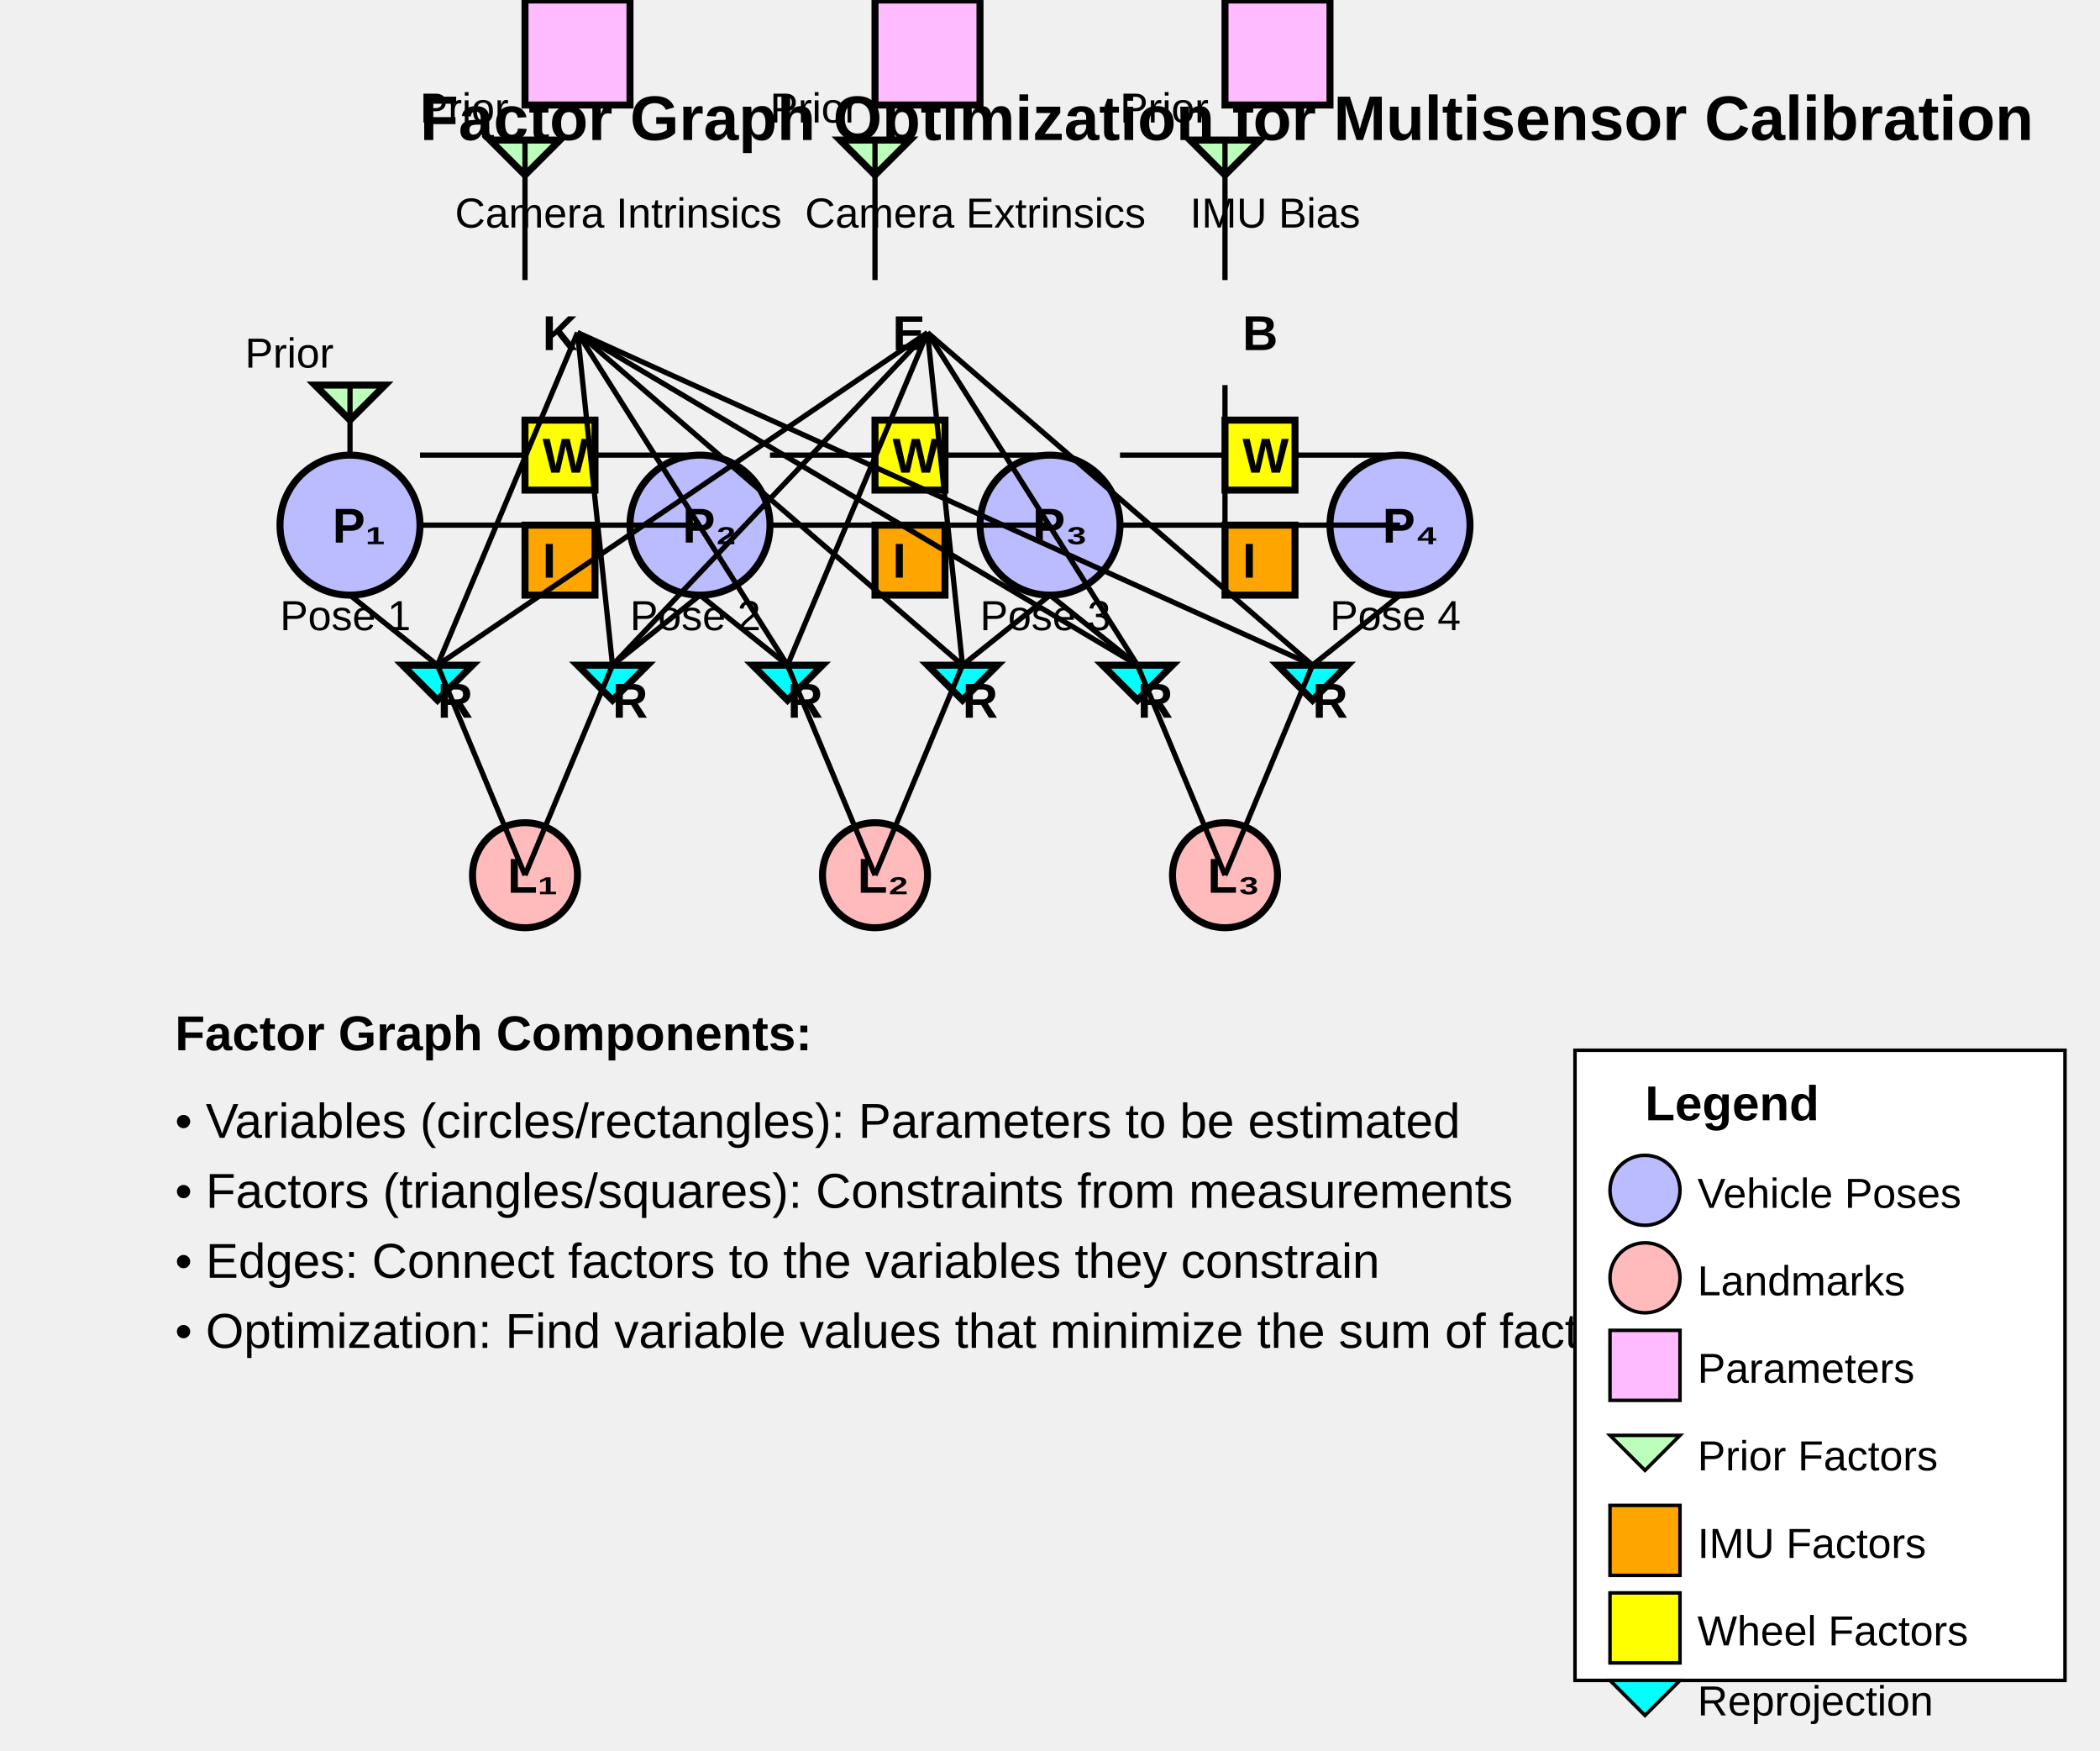
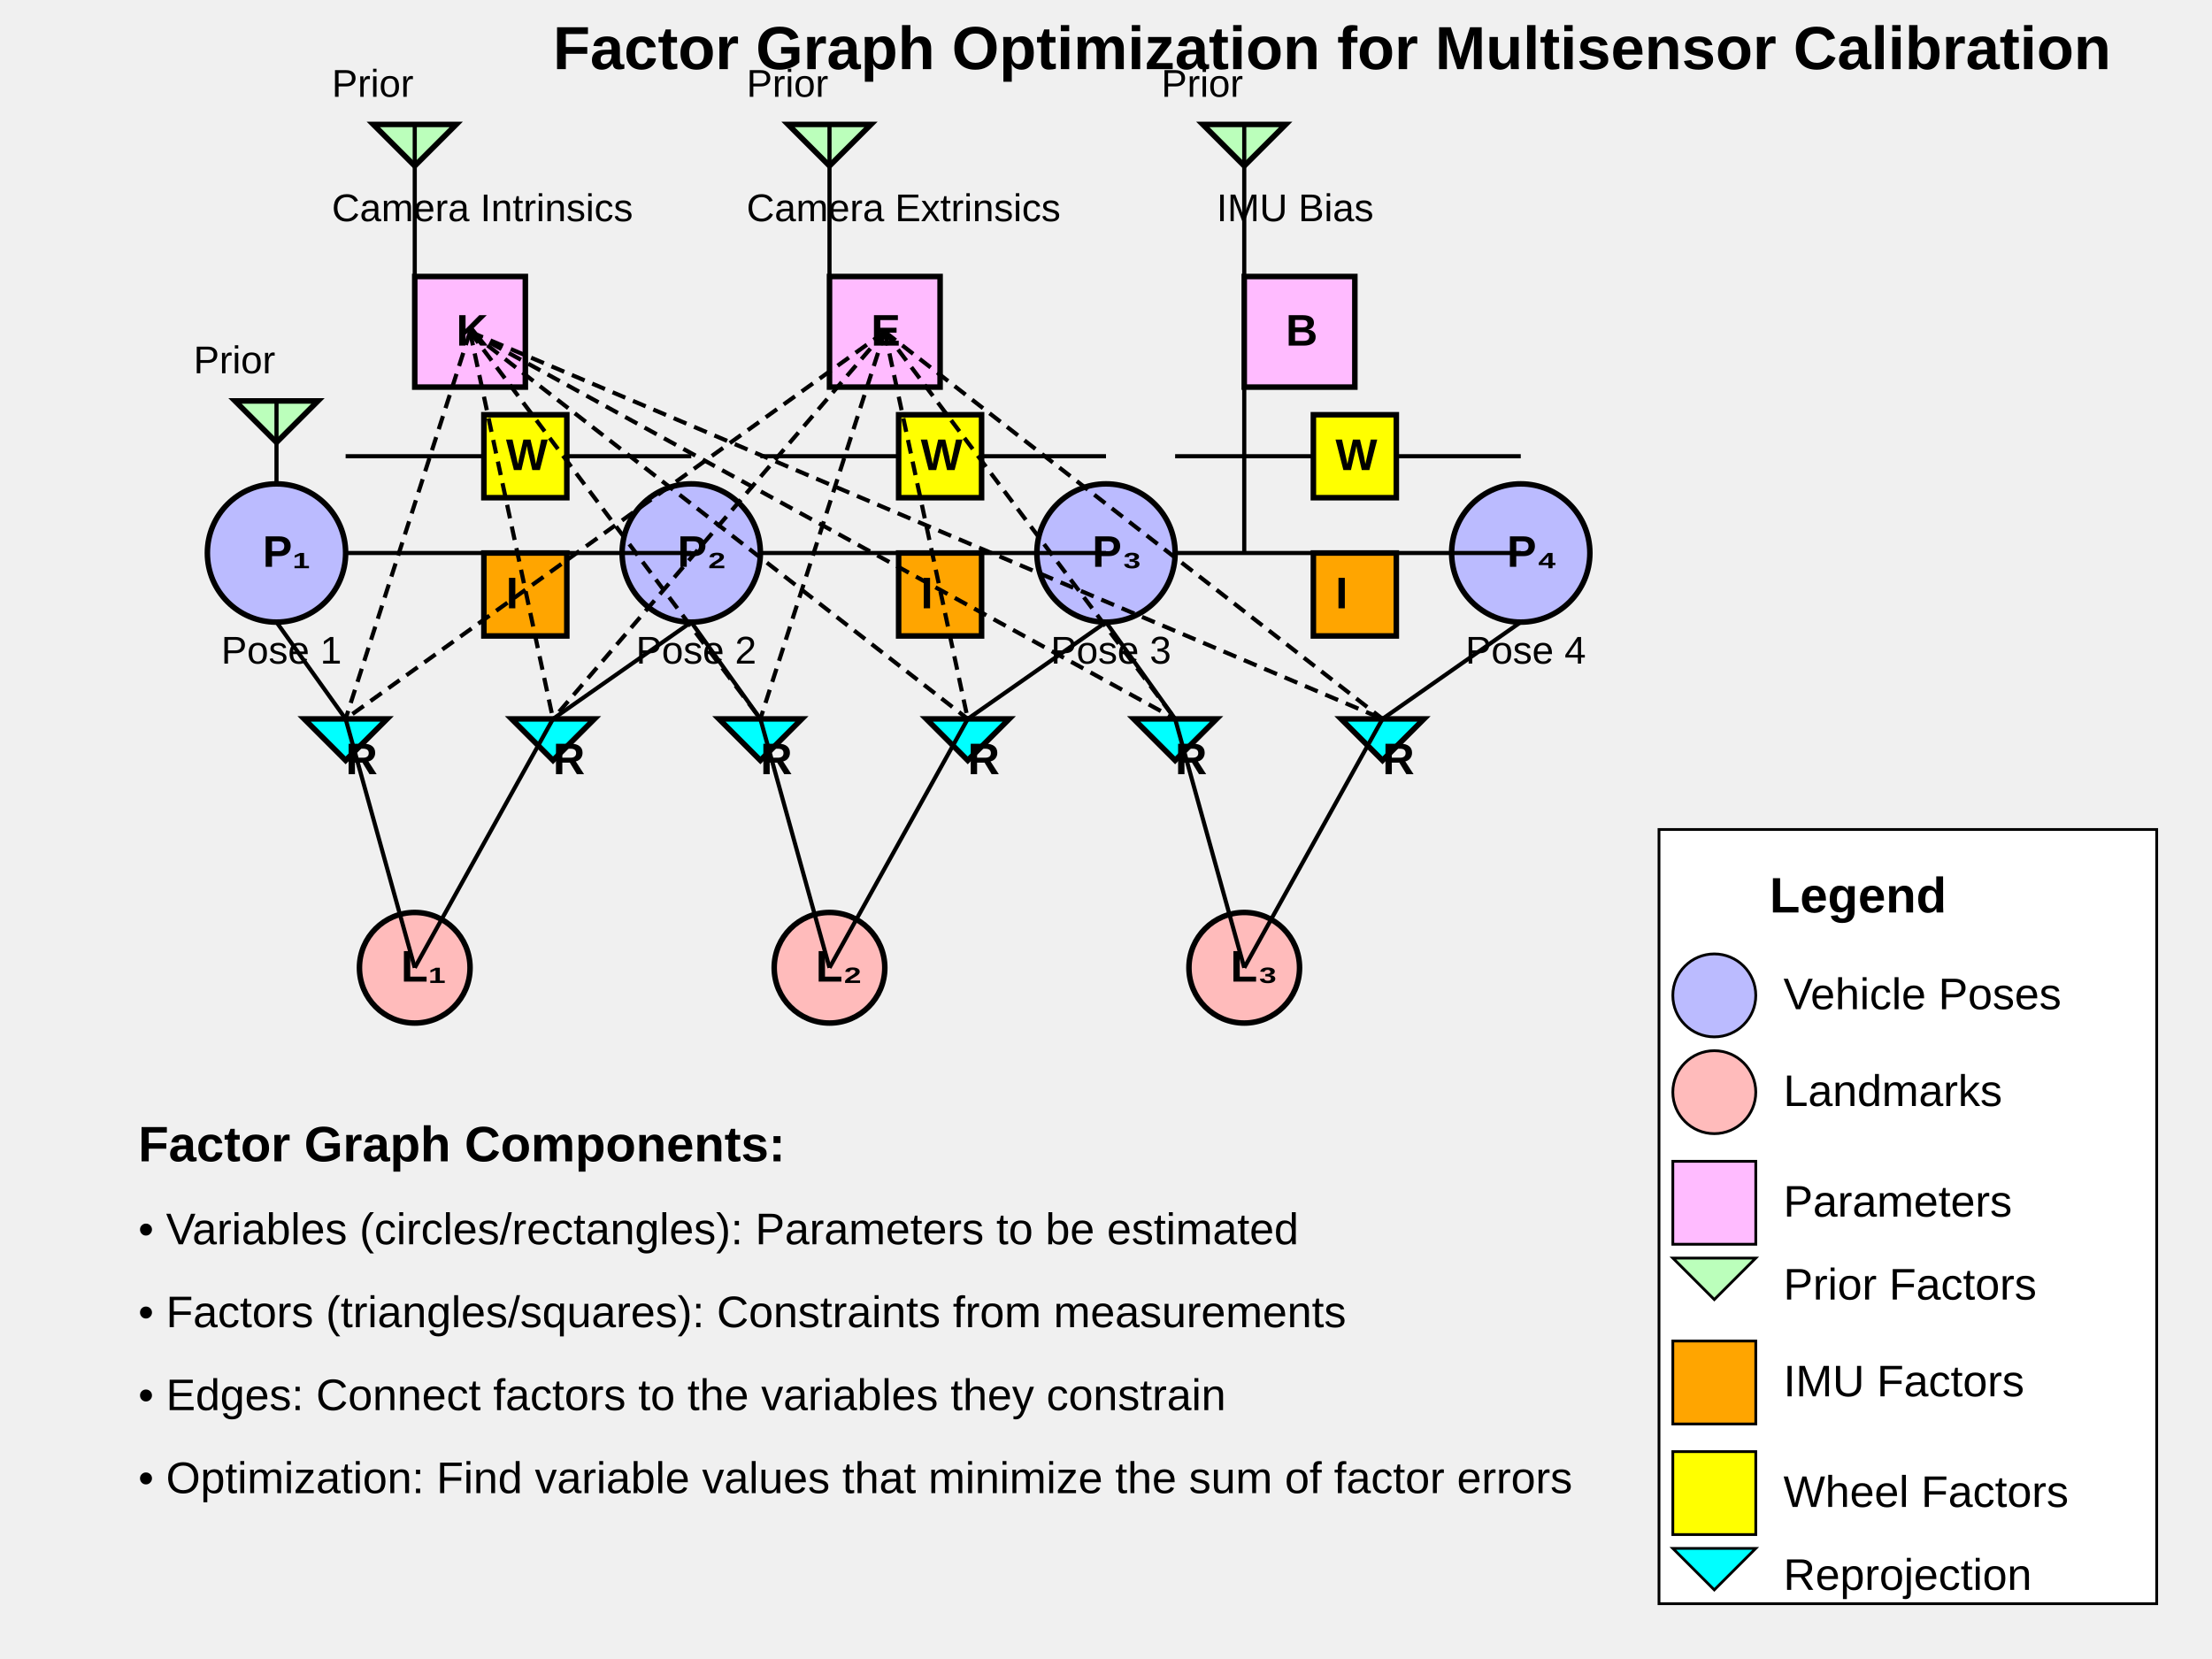
- <svg xmlns="http://www.w3.org/2000/svg" width="600" height="500">
-   <text x="120" y="40" font-family="Arial" font-size="18" font-weight="bold">Factor Graph Optimization for Multisensor Calibration</text>
-   <circle cx="100" cy="150" r="20" fill="#bbf" stroke="black" stroke-width="2" />
-   <text x="95" y="155" font-family="Arial" font-size="14" font-weight="bold">P₁</text>
-   <text x="80" y="180" font-family="Arial" font-size="12">Pose 1</text>
-   <circle cx="200" cy="150" r="20" fill="#bbf" stroke="black" stroke-width="2" />
-   <text x="195" y="155" font-family="Arial" font-size="14" font-weight="bold">P₂</text>
-   <text x="180" y="180" font-family="Arial" font-size="12">Pose 2</text>
-   <circle cx="300" cy="150" r="20" fill="#bbf" stroke="black" stroke-width="2" />
-   <text x="295" y="155" font-family="Arial" font-size="14" font-weight="bold">P₃</text>
-   <text x="280" y="180" font-family="Arial" font-size="12">Pose 3</text>
-   <circle cx="400" cy="150" r="20" fill="#bbf" stroke="black" stroke-width="2" />
-   <text x="395" y="155" font-family="Arial" font-size="14" font-weight="bold">P₄</text>
-   <text x="380" y="180" font-family="Arial" font-size="12">Pose 4</text>
-   <circle cx="150" cy="250" r="15" fill="#fbb" stroke="black" stroke-width="2" />
-   <text x="145" y="255" font-family="Arial" font-size="14" font-weight="bold">L₁</text>
-   <circle cx="250" cy="250" r="15" fill="#fbb" stroke="black" stroke-width="2" />
-   <text x="245" y="255" font-family="Arial" font-size="14" font-weight="bold">L₂</text>
-   <circle cx="350" cy="250" r="15" fill="#fbb" stroke="black" stroke-width="2" />
-   <text x="345" y="255" font-family="Arial" font-size="14" font-weight="bold">L₃</text>
-   <rect x="150" cy="80" width="30" height="30" fill="#fbf" stroke="black" stroke-width="2" />
-   <text x="155" y="100" font-family="Arial" font-size="14" font-weight="bold">K</text>
-   <text x="130" y="65" font-family="Arial" font-size="12">Camera Intrinsics</text>
-   <rect x="250" cy="80" width="30" height="30" fill="#fbf" stroke="black" stroke-width="2" />
-   <text x="255" y="100" font-family="Arial" font-size="14" font-weight="bold">E</text>
-   <text x="230" y="65" font-family="Arial" font-size="12">Camera Extrinsics</text>
-   <rect x="350" cy="80" width="30" height="30" fill="#fbf" stroke="black" stroke-width="2" />
-   <text x="355" y="100" font-family="Arial" font-size="14" font-weight="bold">B</text>
-   <text x="340" y="65" font-family="Arial" font-size="12">IMU Bias</text>
-   <polygon points="100,120 90,110 110,110" fill="#bfb" stroke="black" stroke-width="2" />
-   <text x="70" y="105" font-family="Arial" font-size="12">Prior</text>
-   <polygon points="150,50 140,40 160,40" fill="#bfb" stroke="black" stroke-width="2" />
-   <text x="120" y="35" font-family="Arial" font-size="12">Prior</text>
-   <polygon points="250,50 240,40 260,40" fill="#bfb" stroke="black" stroke-width="2" />
-   <text x="220" y="35" font-family="Arial" font-size="12">Prior</text>
-   <polygon points="350,50 340,40 360,40" fill="#bfb" stroke="black" stroke-width="2" />
-   <text x="320" y="35" font-family="Arial" font-size="12">Prior</text>
-   <rect x="150" y="150" width="20" height="20" fill="orange" stroke="black" stroke-width="2" />
-   <text x="155" y="165" font-family="Arial" font-size="14" font-weight="bold">I</text>
-   <rect x="250" y="150" width="20" height="20" fill="orange" stroke="black" stroke-width="2" />
-   <text x="255" y="165" font-family="Arial" font-size="14" font-weight="bold">I</text>
-   <rect x="350" y="150" width="20" height="20" fill="orange" stroke="black" stroke-width="2" />
-   <text x="355" y="165" font-family="Arial" font-size="14" font-weight="bold">I</text>
-   <rect x="150" y="120" width="20" height="20" fill="yellow" stroke="black" stroke-width="2" />
-   <text x="155" y="135" font-family="Arial" font-size="14" font-weight="bold">W</text>
-   <rect x="250" y="120" width="20" height="20" fill="yellow" stroke="black" stroke-width="2" />
-   <text x="255" y="135" font-family="Arial" font-size="14" font-weight="bold">W</text>
-   <rect x="350" y="120" width="20" height="20" fill="yellow" stroke="black" stroke-width="2" />
-   <text x="355" y="135" font-family="Arial" font-size="14" font-weight="bold">W</text>
-   <polygon points="125,200 115,190 135,190" fill="cyan" stroke="black" stroke-width="2" />
-   <text x="125" y="205" font-family="Arial" font-size="14" font-weight="bold">R</text>
-   <polygon points="175,200 165,190 185,190" fill="cyan" stroke="black" stroke-width="2" />
-   <text x="175" y="205" font-family="Arial" font-size="14" font-weight="bold">R</text>
-   <polygon points="225,200 215,190 235,190" fill="cyan" stroke="black" stroke-width="2" />
-   <text x="225" y="205" font-family="Arial" font-size="14" font-weight="bold">R</text>
-   <polygon points="275,200 265,190 285,190" fill="cyan" stroke="black" stroke-width="2" />
-   <text x="275" y="205" font-family="Arial" font-size="14" font-weight="bold">R</text>
-   <polygon points="325,200 315,190 335,190" fill="cyan" stroke="black" stroke-width="2" />
-   <text x="325" y="205" font-family="Arial" font-size="14" font-weight="bold">R</text>
-   <polygon points="375,200 365,190 385,190" fill="cyan" stroke="black" stroke-width="2" />
-   <text x="375" y="205" font-family="Arial" font-size="14" font-weight="bold">R</text>
-   <line x1="100" y1="110" x2="100" y2="130" stroke="black" stroke-width="1.5" />
-   <line x1="150" y1="40" x2="150" y2="80" stroke="black" stroke-width="1.5" />
-   <line x1="250" y1="40" x2="250" y2="80" stroke="black" stroke-width="1.5" />
-   <line x1="350" y1="40" x2="350" y2="80" stroke="black" stroke-width="1.5" />
-   <line x1="120" y1="150" x2="150" y2="150" stroke="black" stroke-width="1.5" />
-   <line x1="170" y1="150" x2="200" y2="150" stroke="black" stroke-width="1.5" />
-   <line x1="220" y1="150" x2="250" y2="150" stroke="black" stroke-width="1.5" />
-   <line x1="270" y1="150" x2="300" y2="150" stroke="black" stroke-width="1.5" />
-   <line x1="320" y1="150" x2="350" y2="150" stroke="black" stroke-width="1.5" />
-   <line x1="370" y1="150" x2="400" y2="150" stroke="black" stroke-width="1.5" />
-   <line x1="350" y1="110" x2="350" y2="150" stroke="black" stroke-width="1.5" />
-   <line x1="120" y1="130" x2="150" y2="130" stroke="black" stroke-width="1.5" />
-   <line x1="170" y1="130" x2="200" y2="130" stroke="black" stroke-width="1.5" />
-   <line x1="220" y1="130" x2="250" y2="130" stroke="black" stroke-width="1.5" />
-   <line x1="270" y1="130" x2="300" y2="130" stroke="black" stroke-width="1.5" />
-   <line x1="320" y1="130" x2="350" y2="130" stroke="black" stroke-width="1.5" />
-   <line x1="370" y1="130" x2="400" y2="130" stroke="black" stroke-width="1.5" />
-   <line x1="100" y1="170" x2="125" y2="190" stroke="black" stroke-width="1.5" />
-   <line x1="125" y1="190" x2="150" y2="250" stroke="black" stroke-width="1.5" />
-   <line x1="165" y1="95" x2="125" y2="190" stroke="black" stroke-width="1.5" />
-   <line x1="265" y1="95" x2="125" y2="190" stroke="black" stroke-width="1.5" />
-   <line x1="200" y1="170" x2="175" y2="190" stroke="black" stroke-width="1.5" />
-   <line x1="175" y1="190" x2="150" y2="250" stroke="black" stroke-width="1.5" />
-   <line x1="165" y1="95" x2="175" y2="190" stroke="black" stroke-width="1.5" />
-   <line x1="265" y1="95" x2="175" y2="190" stroke="black" stroke-width="1.5" />
-   <line x1="200" y1="170" x2="225" y2="190" stroke="black" stroke-width="1.5" />
-   <line x1="225" y1="190" x2="250" y2="250" stroke="black" stroke-width="1.5" />
-   <line x1="165" y1="95" x2="225" y2="190" stroke="black" stroke-width="1.5" />
-   <line x1="265" y1="95" x2="225" y2="190" stroke="black" stroke-width="1.5" />
-   <line x1="300" y1="170" x2="275" y2="190" stroke="black" stroke-width="1.5" />
-   <line x1="275" y1="190" x2="250" y2="250" stroke="black" stroke-width="1.5" />
-   <line x1="165" y1="95" x2="275" y2="190" stroke="black" stroke-width="1.5" />
-   <line x1="265" y1="95" x2="275" y2="190" stroke="black" stroke-width="1.5" />
-   <line x1="300" y1="170" x2="325" y2="190" stroke="black" stroke-width="1.5" />
-   <line x1="325" y1="190" x2="350" y2="250" stroke="black" stroke-width="1.5" />
-   <line x1="165" y1="95" x2="325" y2="190" stroke="black" stroke-width="1.5" />
-   <line x1="265" y1="95" x2="325" y2="190" stroke="black" stroke-width="1.5" />
-   <line x1="400" y1="170" x2="375" y2="190" stroke="black" stroke-width="1.5" />
-   <line x1="375" y1="190" x2="350" y2="250" stroke="black" stroke-width="1.5" />
-   <line x1="165" y1="95" x2="375" y2="190" stroke="black" stroke-width="1.5" />
-   <line x1="265" y1="95" x2="375" y2="190" stroke="black" stroke-width="1.5" />
-   <text x="50" y="300" font-family="Arial" font-size="14" font-weight="bold">Factor Graph Components:</text>
-   <text x="50" y="325" font-family="Arial" font-size="14">
+ <svg xmlns="http://www.w3.org/2000/svg" width="800" height="600">
+   <text x="200" y="25" font-family="Arial" font-size="22" font-weight="bold">Factor Graph Optimization for Multisensor Calibration</text>
+   <circle cx="100" cy="200" r="25" fill="#bbf" stroke="black" stroke-width="2" />
+   <text x="95" y="205" font-family="Arial" font-size="16" font-weight="bold">P₁</text>
+   <text x="80" y="240" font-family="Arial" font-size="14">Pose 1</text>
+   <circle cx="250" cy="200" r="25" fill="#bbf" stroke="black" stroke-width="2" />
+   <text x="245" y="205" font-family="Arial" font-size="16" font-weight="bold">P₂</text>
+   <text x="230" y="240" font-family="Arial" font-size="14">Pose 2</text>
+   <circle cx="400" cy="200" r="25" fill="#bbf" stroke="black" stroke-width="2" />
+   <text x="395" y="205" font-family="Arial" font-size="16" font-weight="bold">P₃</text>
+   <text x="380" y="240" font-family="Arial" font-size="14">Pose 3</text>
+   <circle cx="550" cy="200" r="25" fill="#bbf" stroke="black" stroke-width="2" />
+   <text x="545" y="205" font-family="Arial" font-size="16" font-weight="bold">P₄</text>
+   <text x="530" y="240" font-family="Arial" font-size="14">Pose 4</text>
+   <circle cx="150" cy="350" r="20" fill="#fbb" stroke="black" stroke-width="2" />
+   <text x="145" y="355" font-family="Arial" font-size="16" font-weight="bold">L₁</text>
+   <circle cx="300" cy="350" r="20" fill="#fbb" stroke="black" stroke-width="2" />
+   <text x="295" y="355" font-family="Arial" font-size="16" font-weight="bold">L₂</text>
+   <circle cx="450" cy="350" r="20" fill="#fbb" stroke="black" stroke-width="2" />
+   <text x="445" y="355" font-family="Arial" font-size="16" font-weight="bold">L₃</text>
+   <rect x="150" y="100" width="40" height="40" fill="#fbf" stroke="black" stroke-width="2" />
+   <text x="165" y="125" font-family="Arial" font-size="16" font-weight="bold">K</text>
+   <text x="120" y="80" font-family="Arial" font-size="14">Camera Intrinsics</text>
+   <rect x="300" y="100" width="40" height="40" fill="#fbf" stroke="black" stroke-width="2" />
+   <text x="315" y="125" font-family="Arial" font-size="16" font-weight="bold">E</text>
+   <text x="270" y="80" font-family="Arial" font-size="14">Camera Extrinsics</text>
+   <rect x="450" y="100" width="40" height="40" fill="#fbf" stroke="black" stroke-width="2" />
+   <text x="465" y="125" font-family="Arial" font-size="16" font-weight="bold">B</text>
+   <text x="440" y="80" font-family="Arial" font-size="14">IMU Bias</text>
+   <polygon points="100,160 85,145 115,145" fill="#bfb" stroke="black" stroke-width="2" />
+   <text x="70" y="135" font-family="Arial" font-size="14">Prior</text>
+   <polygon points="150,60 135,45 165,45" fill="#bfb" stroke="black" stroke-width="2" />
+   <text x="120" y="35" font-family="Arial" font-size="14">Prior</text>
+   <polygon points="300,60 285,45 315,45" fill="#bfb" stroke="black" stroke-width="2" />
+   <text x="270" y="35" font-family="Arial" font-size="14">Prior</text>
+   <polygon points="450,60 435,45 465,45" fill="#bfb" stroke="black" stroke-width="2" />
+   <text x="420" y="35" font-family="Arial" font-size="14">Prior</text>
+   <rect x="175" y="200" width="30" height="30" fill="orange" stroke="black" stroke-width="2" />
+   <text x="183" y="220" font-family="Arial" font-size="16" font-weight="bold">I</text>
+   <rect x="325" y="200" width="30" height="30" fill="orange" stroke="black" stroke-width="2" />
+   <text x="333" y="220" font-family="Arial" font-size="16" font-weight="bold">I</text>
+   <rect x="475" y="200" width="30" height="30" fill="orange" stroke="black" stroke-width="2" />
+   <text x="483" y="220" font-family="Arial" font-size="16" font-weight="bold">I</text>
+   <rect x="175" y="150" width="30" height="30" fill="yellow" stroke="black" stroke-width="2" />
+   <text x="183" y="170" font-family="Arial" font-size="16" font-weight="bold">W</text>
+   <rect x="325" y="150" width="30" height="30" fill="yellow" stroke="black" stroke-width="2" />
+   <text x="333" y="170" font-family="Arial" font-size="16" font-weight="bold">W</text>
+   <rect x="475" y="150" width="30" height="30" fill="yellow" stroke="black" stroke-width="2" />
+   <text x="483" y="170" font-family="Arial" font-size="16" font-weight="bold">W</text>
+   <polygon points="125,275 110,260 140,260" fill="cyan" stroke="black" stroke-width="2" />
+   <text x="125" y="280" font-family="Arial" font-size="16" font-weight="bold">R</text>
+   <polygon points="200,275 185,260 215,260" fill="cyan" stroke="black" stroke-width="2" />
+   <text x="200" y="280" font-family="Arial" font-size="16" font-weight="bold">R</text>
+   <polygon points="275,275 260,260 290,260" fill="cyan" stroke="black" stroke-width="2" />
+   <text x="275" y="280" font-family="Arial" font-size="16" font-weight="bold">R</text>
+   <polygon points="350,275 335,260 365,260" fill="cyan" stroke="black" stroke-width="2" />
+   <text x="350" y="280" font-family="Arial" font-size="16" font-weight="bold">R</text>
+   <polygon points="425,275 410,260 440,260" fill="cyan" stroke="black" stroke-width="2" />
+   <text x="425" y="280" font-family="Arial" font-size="16" font-weight="bold">R</text>
+   <polygon points="500,275 485,260 515,260" fill="cyan" stroke="black" stroke-width="2" />
+   <text x="500" y="280" font-family="Arial" font-size="16" font-weight="bold">R</text>
+   <line x1="100" y1="145" x2="100" y2="175" stroke="black" stroke-width="1.5" />
+   <line x1="150" y1="45" x2="150" y2="100" stroke="black" stroke-width="1.5" />
+   <line x1="300" y1="45" x2="300" y2="100" stroke="black" stroke-width="1.5" />
+   <line x1="450" y1="45" x2="450" y2="100" stroke="black" stroke-width="1.5" />
+   <line x1="125" y1="200" x2="175" y2="200" stroke="black" stroke-width="1.5" />
+   <line x1="205" y1="200" x2="250" y2="200" stroke="black" stroke-width="1.5" />
+   <line x1="275" y1="200" x2="325" y2="200" stroke="black" stroke-width="1.5" />
+   <line x1="355" y1="200" x2="400" y2="200" stroke="black" stroke-width="1.5" />
+   <line x1="425" y1="200" x2="475" y2="200" stroke="black" stroke-width="1.5" />
+   <line x1="505" y1="200" x2="550" y2="200" stroke="black" stroke-width="1.5" />
+   <line x1="450" y1="140" x2="450" y2="200" stroke="black" stroke-width="1.5" />
+   <line x1="125" y1="165" x2="175" y2="165" stroke="black" stroke-width="1.5" />
+   <line x1="205" y1="165" x2="250" y2="165" stroke="black" stroke-width="1.5" />
+   <line x1="275" y1="165" x2="325" y2="165" stroke="black" stroke-width="1.5" />
+   <line x1="355" y1="165" x2="400" y2="165" stroke="black" stroke-width="1.5" />
+   <line x1="425" y1="165" x2="475" y2="165" stroke="black" stroke-width="1.5" />
+   <line x1="505" y1="165" x2="550" y2="165" stroke="black" stroke-width="1.5" />
+   <line x1="100" y1="225" x2="125" y2="260" stroke="black" stroke-width="1.5" />
+   <line x1="125" y1="260" x2="150" y2="350" stroke="black" stroke-width="1.5" />
+   <line x1="170" y1="120" x2="125" y2="260" stroke="black" stroke-width="1.5" stroke-dasharray="5,3" />
+   <line x1="320" y1="120" x2="125" y2="260" stroke="black" stroke-width="1.5" stroke-dasharray="5,3" />
+   <line x1="250" y1="225" x2="200" y2="260" stroke="black" stroke-width="1.5" />
+   <line x1="200" y1="260" x2="150" y2="350" stroke="black" stroke-width="1.5" />
+   <line x1="250" y1="225" x2="275" y2="260" stroke="black" stroke-width="1.5" />
+   <line x1="275" y1="260" x2="300" y2="350" stroke="black" stroke-width="1.5" />
+   <line x1="400" y1="225" x2="350" y2="260" stroke="black" stroke-width="1.5" />
+   <line x1="350" y1="260" x2="300" y2="350" stroke="black" stroke-width="1.5" />
+   <line x1="400" y1="225" x2="425" y2="260" stroke="black" stroke-width="1.5" />
+   <line x1="425" y1="260" x2="450" y2="350" stroke="black" stroke-width="1.5" />
+   <line x1="550" y1="225" x2="500" y2="260" stroke="black" stroke-width="1.5" />
+   <line x1="500" y1="260" x2="450" y2="350" stroke="black" stroke-width="1.5" />
+   <line x1="170" y1="120" x2="200" y2="260" stroke="black" stroke-width="1.5" stroke-dasharray="5,3" />
+   <line x1="320" y1="120" x2="200" y2="260" stroke="black" stroke-width="1.5" stroke-dasharray="5,3" />
+   <line x1="170" y1="120" x2="275" y2="260" stroke="black" stroke-width="1.5" stroke-dasharray="5,3" />
+   <line x1="320" y1="120" x2="275" y2="260" stroke="black" stroke-width="1.5" stroke-dasharray="5,3" />
+   <line x1="170" y1="120" x2="350" y2="260" stroke="black" stroke-width="1.5" stroke-dasharray="5,3" />
+   <line x1="320" y1="120" x2="350" y2="260" stroke="black" stroke-width="1.5" stroke-dasharray="5,3" />
+   <line x1="170" y1="120" x2="425" y2="260" stroke="black" stroke-width="1.5" stroke-dasharray="5,3" />
+   <line x1="320" y1="120" x2="425" y2="260" stroke="black" stroke-width="1.5" stroke-dasharray="5,3" />
+   <line x1="170" y1="120" x2="500" y2="260" stroke="black" stroke-width="1.5" stroke-dasharray="5,3" />
+   <line x1="320" y1="120" x2="500" y2="260" stroke="black" stroke-width="1.5" stroke-dasharray="5,3" />
+   <text x="50" y="420" font-family="Arial" font-size="18" font-weight="bold">Factor Graph Components:</text>
+   <text x="50" y="450" font-family="Arial" font-size="16">
    • Variables (circles/rectangles): Parameters to be estimated
  </text>
-   <text x="50" y="345" font-family="Arial" font-size="14">
+   <text x="50" y="480" font-family="Arial" font-size="16">
    • Factors (triangles/squares): Constraints from measurements
  </text>
-   <text x="50" y="365" font-family="Arial" font-size="14">
+   <text x="50" y="510" font-family="Arial" font-size="16">
    • Edges: Connect factors to the variables they constrain
  </text>
-   <text x="50" y="385" font-family="Arial" font-size="14">
+   <text x="50" y="540" font-family="Arial" font-size="16">
    • Optimization: Find variable values that minimize the sum of factor errors
  </text>
-   <rect x="450" y="300" width="140" height="180" fill="white" stroke="black" stroke-width="1" />
-   <text x="470" y="320" font-family="Arial" font-size="14" font-weight="bold">Legend</text>
-   <circle cx="470" cy="340" r="10" fill="#bbf" stroke="black" stroke-width="1" />
-   <text x="485" y="345" font-family="Arial" font-size="12">Vehicle Poses</text>
-   <circle cx="470" cy="365" r="10" fill="#fbb" stroke="black" stroke-width="1" />
-   <text x="485" y="370" font-family="Arial" font-size="12">Landmarks</text>
-   <rect x="460" y="380" width="20" height="20" fill="#fbf" stroke="black" stroke-width="1" />
-   <text x="485" y="395" font-family="Arial" font-size="12">Parameters</text>
-   <polygon points="470,420 460,410 480,410" fill="#bfb" stroke="black" stroke-width="1" />
-   <text x="485" y="420" font-family="Arial" font-size="12">Prior Factors</text>
-   <rect x="460" y="430" width="20" height="20" fill="orange" stroke="black" stroke-width="1" />
-   <text x="485" y="445" font-family="Arial" font-size="12">IMU Factors</text>
-   <rect x="460" y="455" width="20" height="20" fill="yellow" stroke="black" stroke-width="1" />
-   <text x="485" y="470" font-family="Arial" font-size="12">Wheel Factors</text>
-   <polygon points="470,490 460,480 480,480" fill="cyan" stroke="black" stroke-width="1" />
-   <text x="485" y="490" font-family="Arial" font-size="12">Reprojection</text>
+   <rect x="600" y="300" width="180" height="280" fill="white" stroke="black" stroke-width="1" />
+   <text x="640" y="330" font-family="Arial" font-size="18" font-weight="bold">Legend</text>
+   <circle cx="620" cy="360" r="15" fill="#bbf" stroke="black" stroke-width="1" />
+   <text x="645" y="365" font-family="Arial" font-size="16">Vehicle Poses</text>
+   <circle cx="620" cy="395" r="15" fill="#fbb" stroke="black" stroke-width="1" />
+   <text x="645" y="400" font-family="Arial" font-size="16">Landmarks</text>
+   <rect x="605" y="420" width="30" height="30" fill="#fbf" stroke="black" stroke-width="1" />
+   <text x="645" y="440" font-family="Arial" font-size="16">Parameters</text>
+   <polygon points="620,470 605,455 635,455" fill="#bfb" stroke="black" stroke-width="1" />
+   <text x="645" y="470" font-family="Arial" font-size="16">Prior Factors</text>
+   <rect x="605" y="485" width="30" height="30" fill="orange" stroke="black" stroke-width="1" />
+   <text x="645" y="505" font-family="Arial" font-size="16">IMU Factors</text>
+   <rect x="605" y="525" width="30" height="30" fill="yellow" stroke="black" stroke-width="1" />
+   <text x="645" y="545" font-family="Arial" font-size="16">Wheel Factors</text>
+   <polygon points="620,575 605,560 635,560" fill="cyan" stroke="black" stroke-width="1" />
+   <text x="645" y="575" font-family="Arial" font-size="16">Reprojection</text>
</svg>
